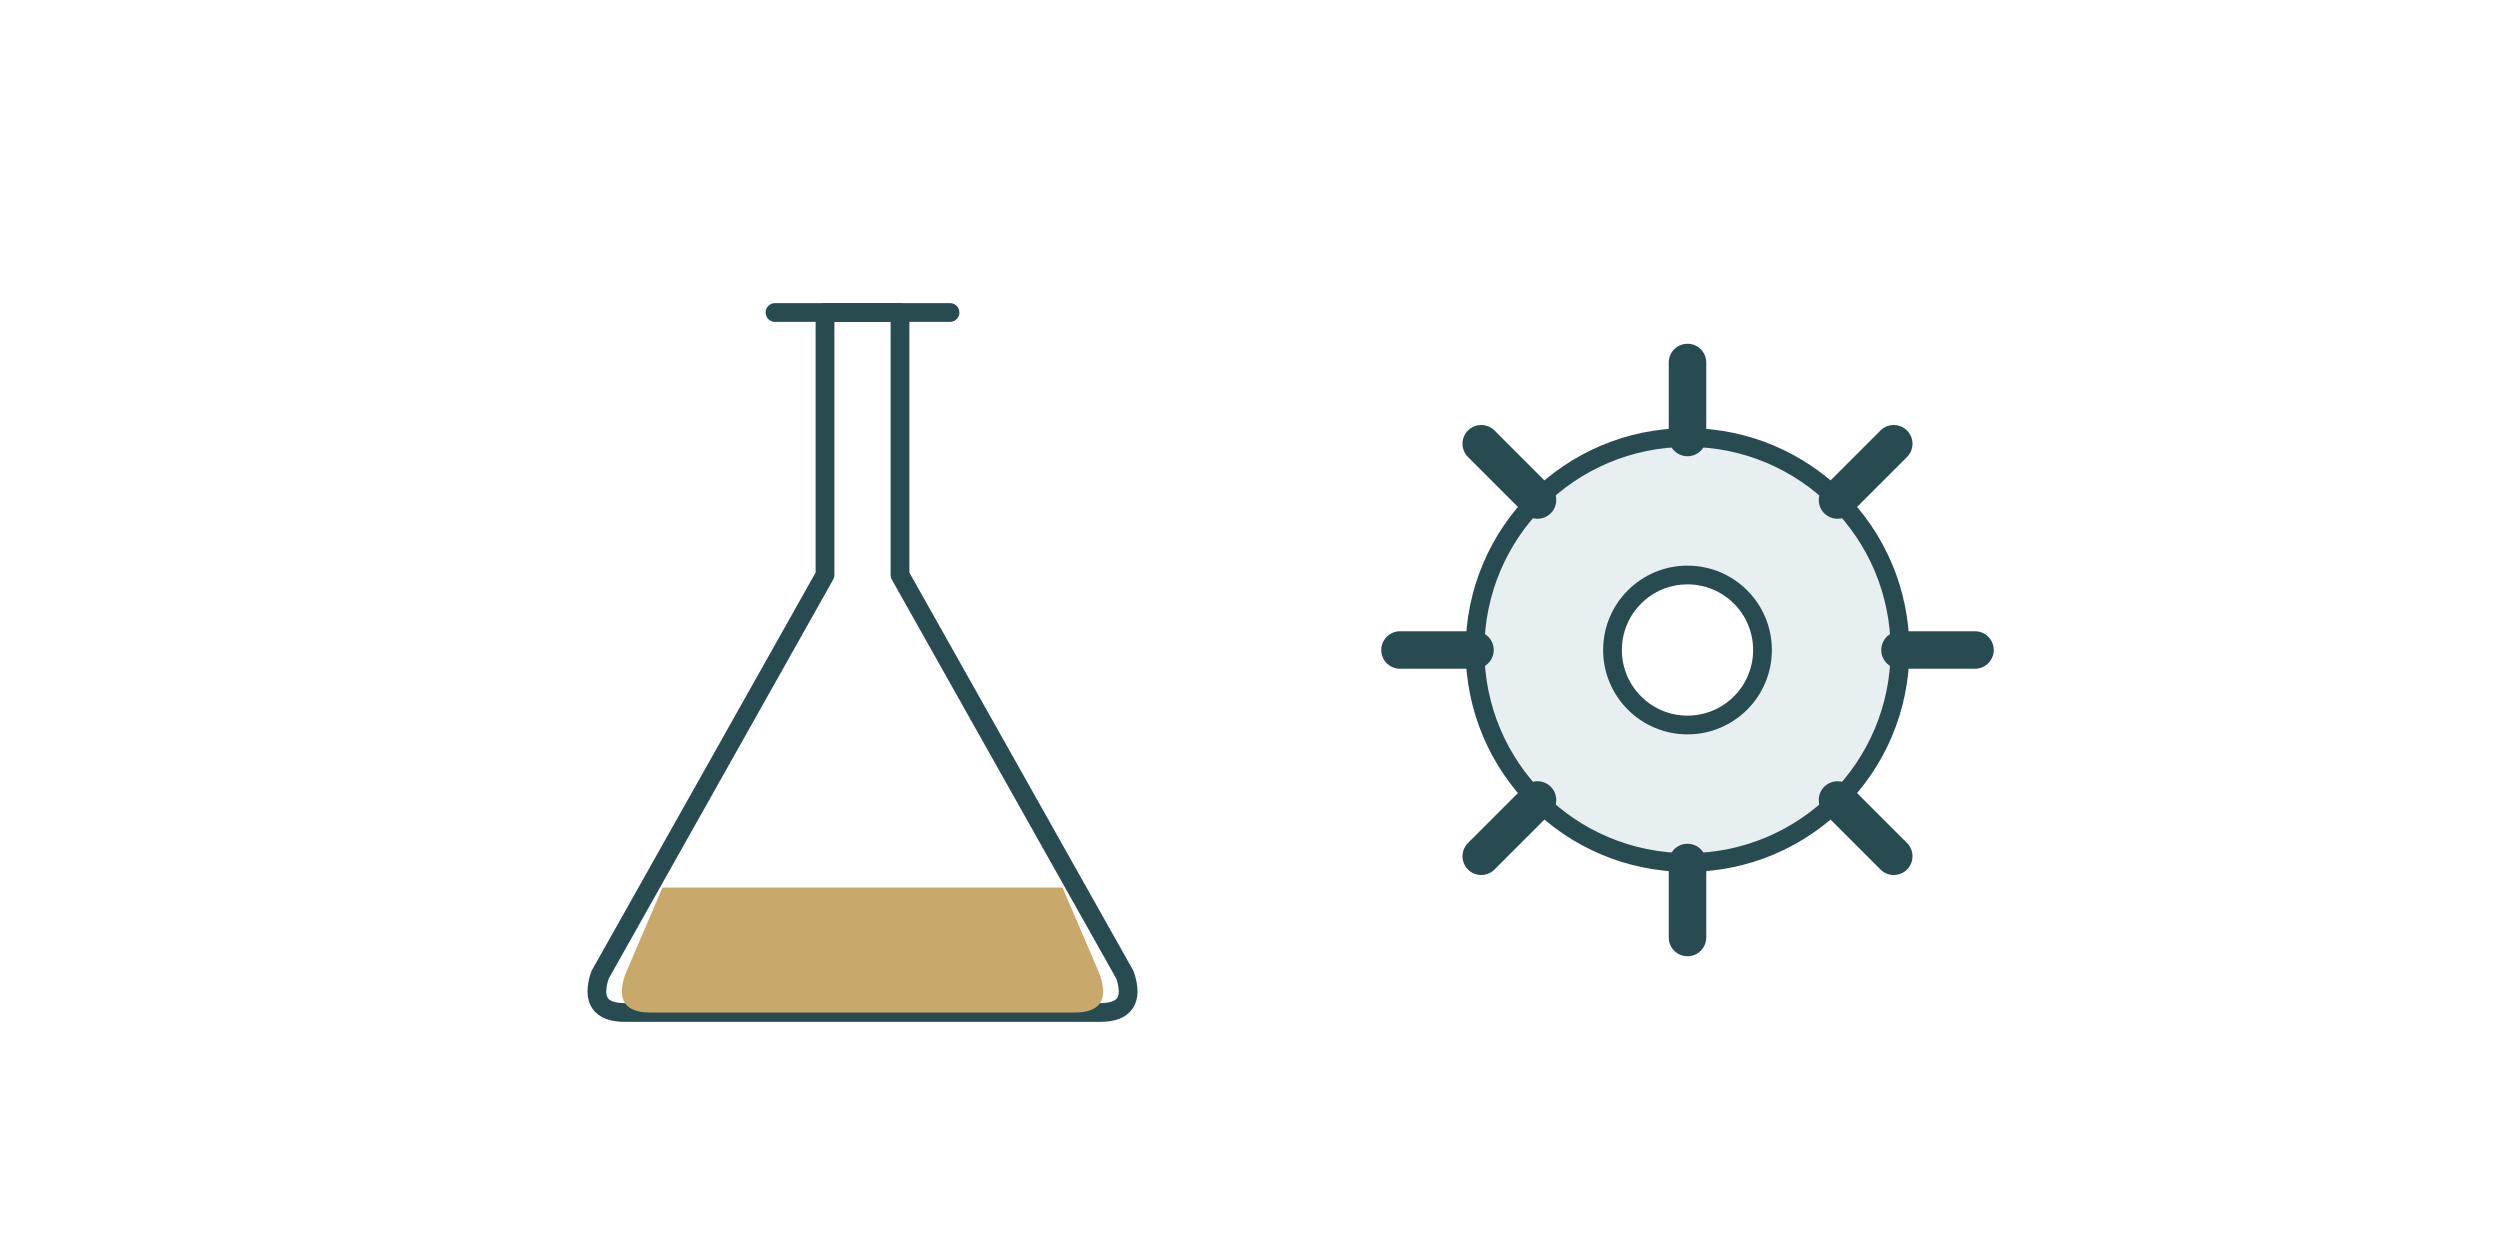
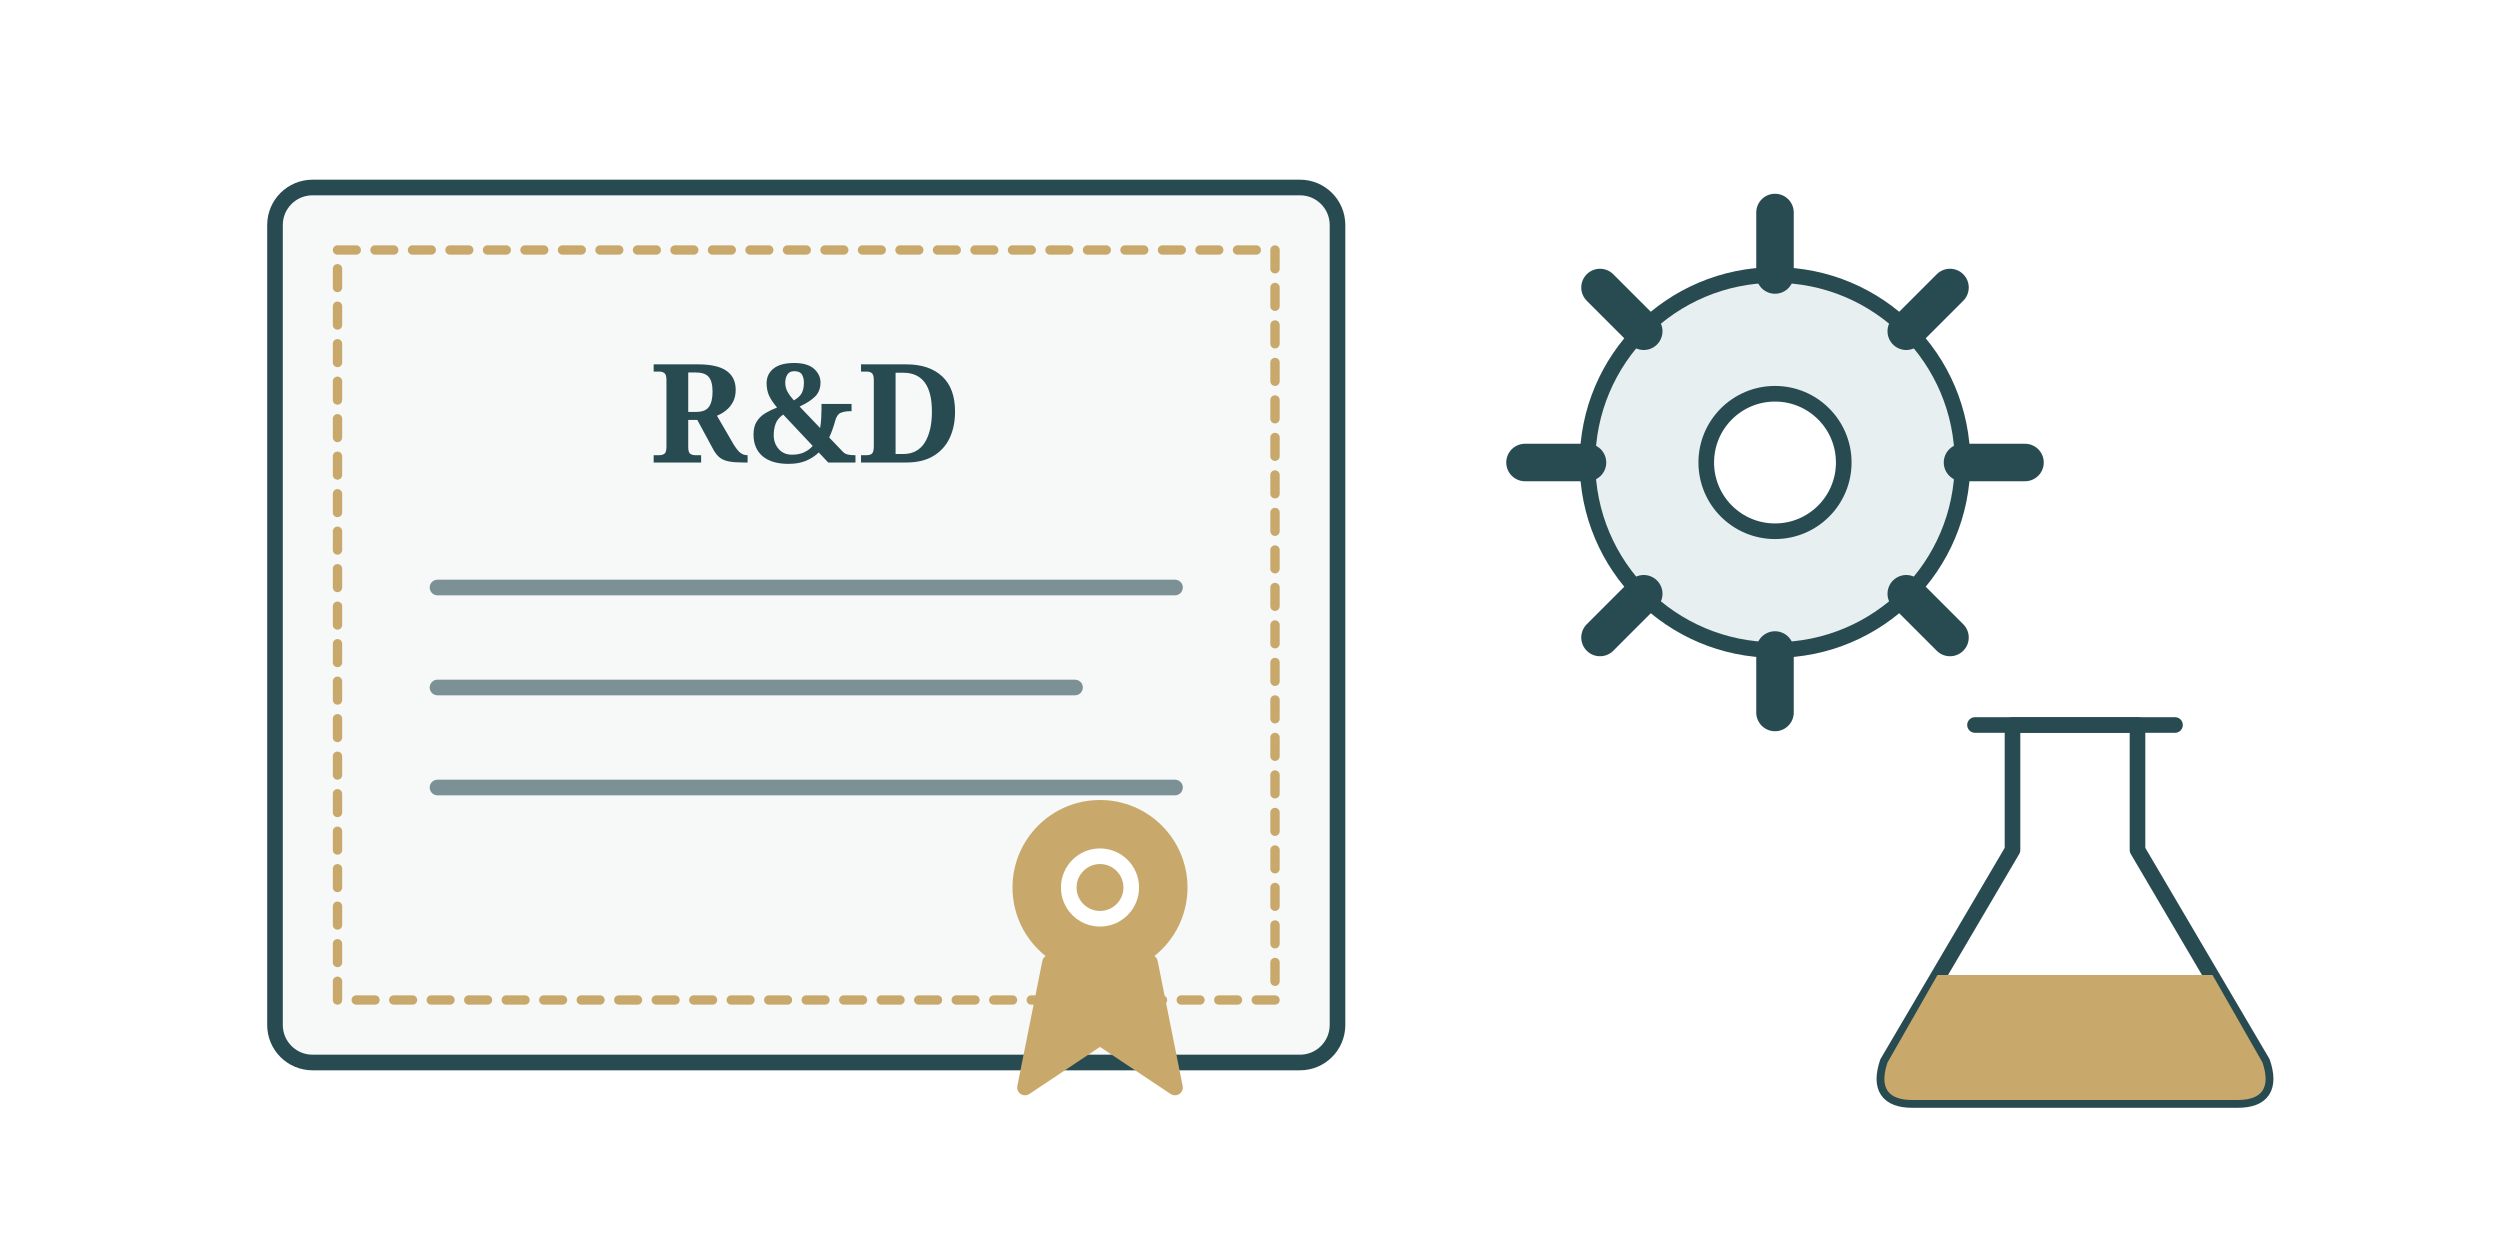
- <svg xmlns="http://www.w3.org/2000/svg" viewBox="0 0 400 200" role="img" aria-label="Laboratory flask and gear for research and development">
+ <svg xmlns="http://www.w3.org/2000/svg" viewBox="0 0 400 200" font-family="Manrope, Arial, sans-serif" role="img" aria-label="Research and development certificate with gear and flask">
  <rect width="400" height="200" fill="#ffffff" />
-   <g fill="none" stroke="#284b52" stroke-width="3" stroke-linecap="round" stroke-linejoin="round">
-     <path d="M132 50 V92 L96 156 Q94 162 100 162 H176 Q182 162 180 156 L144 92 V50 Z" fill="#ffffff" />
-     <path d="M124 50 H152" />
-     <path d="M106 142 H170 L176 156 Q178 162 172 162 H104 Q98 162 100 156 Z" fill="#c8a96b" stroke="none" />
-     <circle cx="270" cy="104" r="34" fill="#e8eff0" />
-     <circle cx="270" cy="104" r="12" fill="#ffffff" />
-     <path d="M270 58 V70 M270 138 V150 M224 104 H236 M304 104 H316 M237 71 L246 80 M294 128 L303 137 M303 71 L294 80 M246 128 L237 137" stroke-width="6" />
+   <g fill="none" stroke="#284b52" stroke-width="2.5" stroke-linecap="round" stroke-linejoin="round">
+     <rect x="44" y="30" width="170" height="140" rx="6" fill="#f7f9f9" />
+     <rect x="54" y="40" width="150" height="120" stroke="#c8a96b" stroke-width="1.5" stroke-dasharray="3 3" />
+     <text x="129" y="74" font-family="Georgia, serif" font-size="22" font-weight="700" fill="#284b52" stroke="none" text-anchor="middle">R&amp;D</text>
+     <path d="M70 94 H188 M70 110 H172 M70 126 H188" opacity="0.6" />
+     <circle cx="176" cy="142" r="14" fill="#c8a96b" stroke="none" />
+     <path d="M168 154 L164 174 L176 166 L188 174 L184 154" fill="#c8a96b" stroke="#c8a96b" />
+     <circle cx="176" cy="142" r="5" stroke="#ffffff" />
+     <circle cx="284" cy="74" r="30" fill="#e8eff0" />
+     <circle cx="284" cy="74" r="11" fill="#ffffff" />
+     <path d="M284 34 V44 M284 104 V114 M244 74 H254 M314 74 H324 M256 46 L263 53 M305 95 L312 102 M312 46 L305 53 M263 95 L256 102" stroke-width="6" />
+     <path d="M322 116 V136 L302 170 Q300 176 306 176 H358 Q364 176 362 170 L342 136 V116 Z" fill="#ffffff" />
+     <path d="M316 116 H348" />
+     <path d="M310 156 L354 156 L362 170 Q364 176 358 176 H306 Q300 176 302 170 Z" fill="#c8a96b" stroke="none" />
  </g>
</svg>
